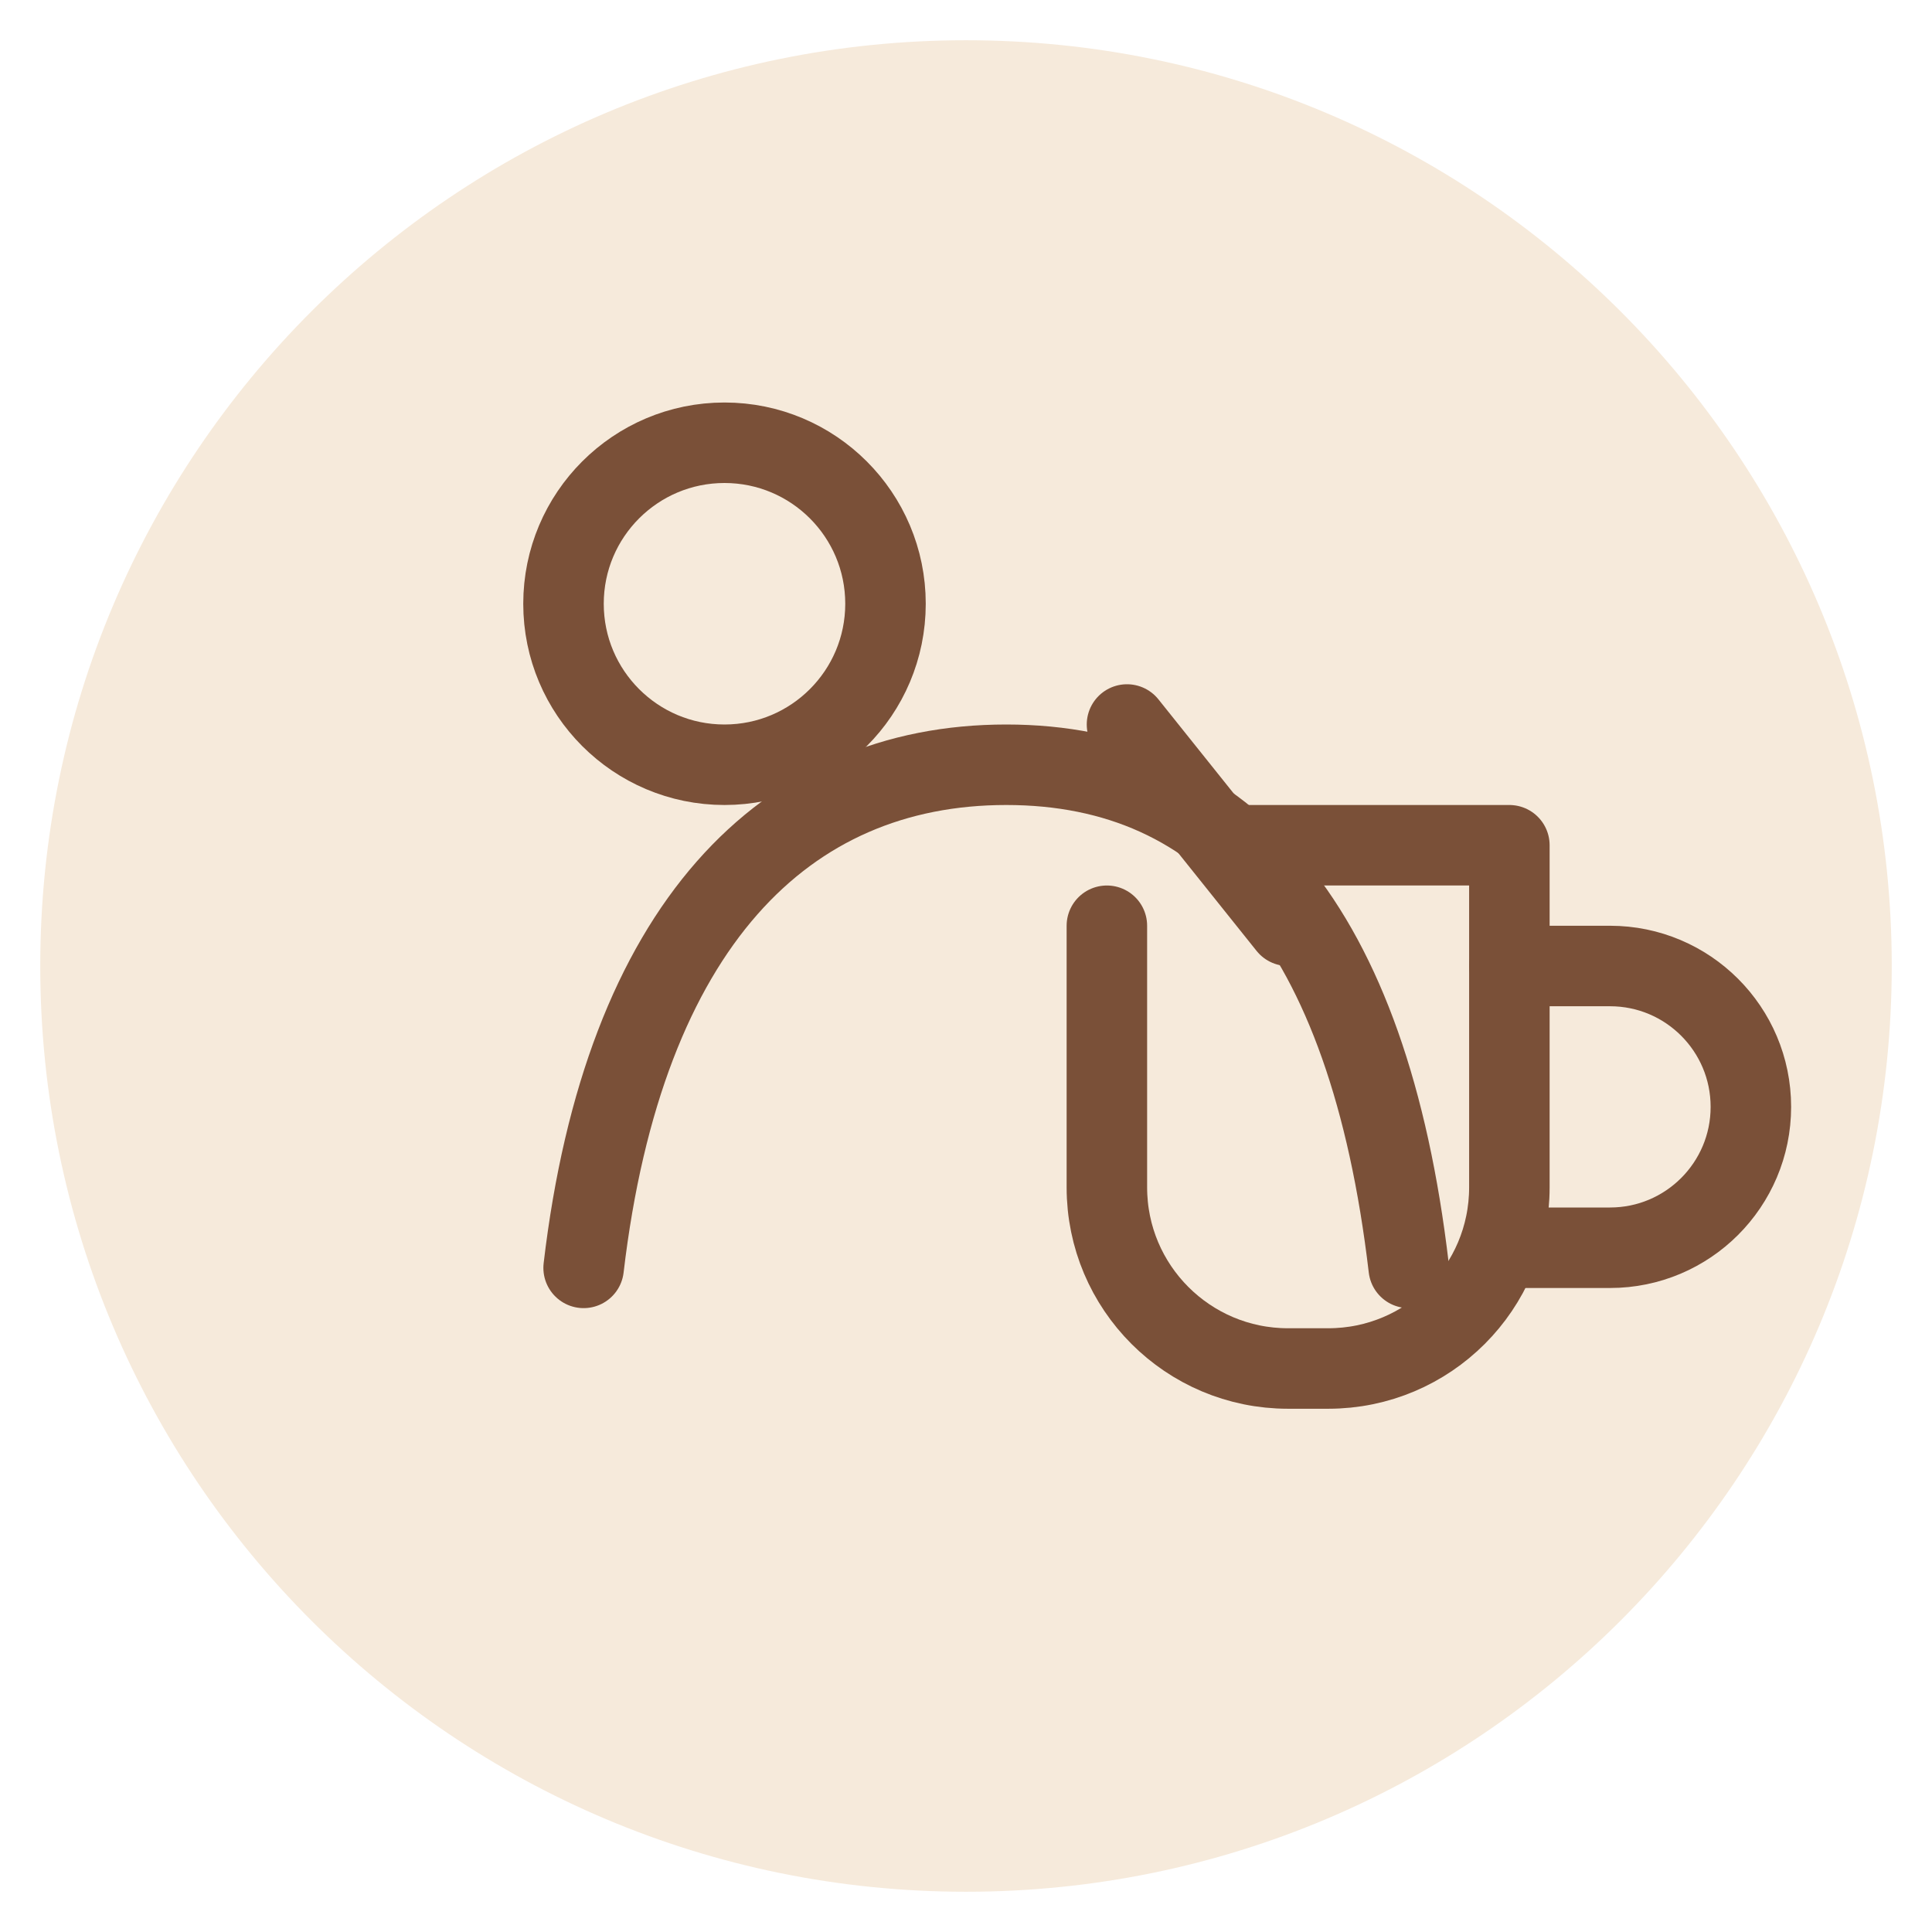
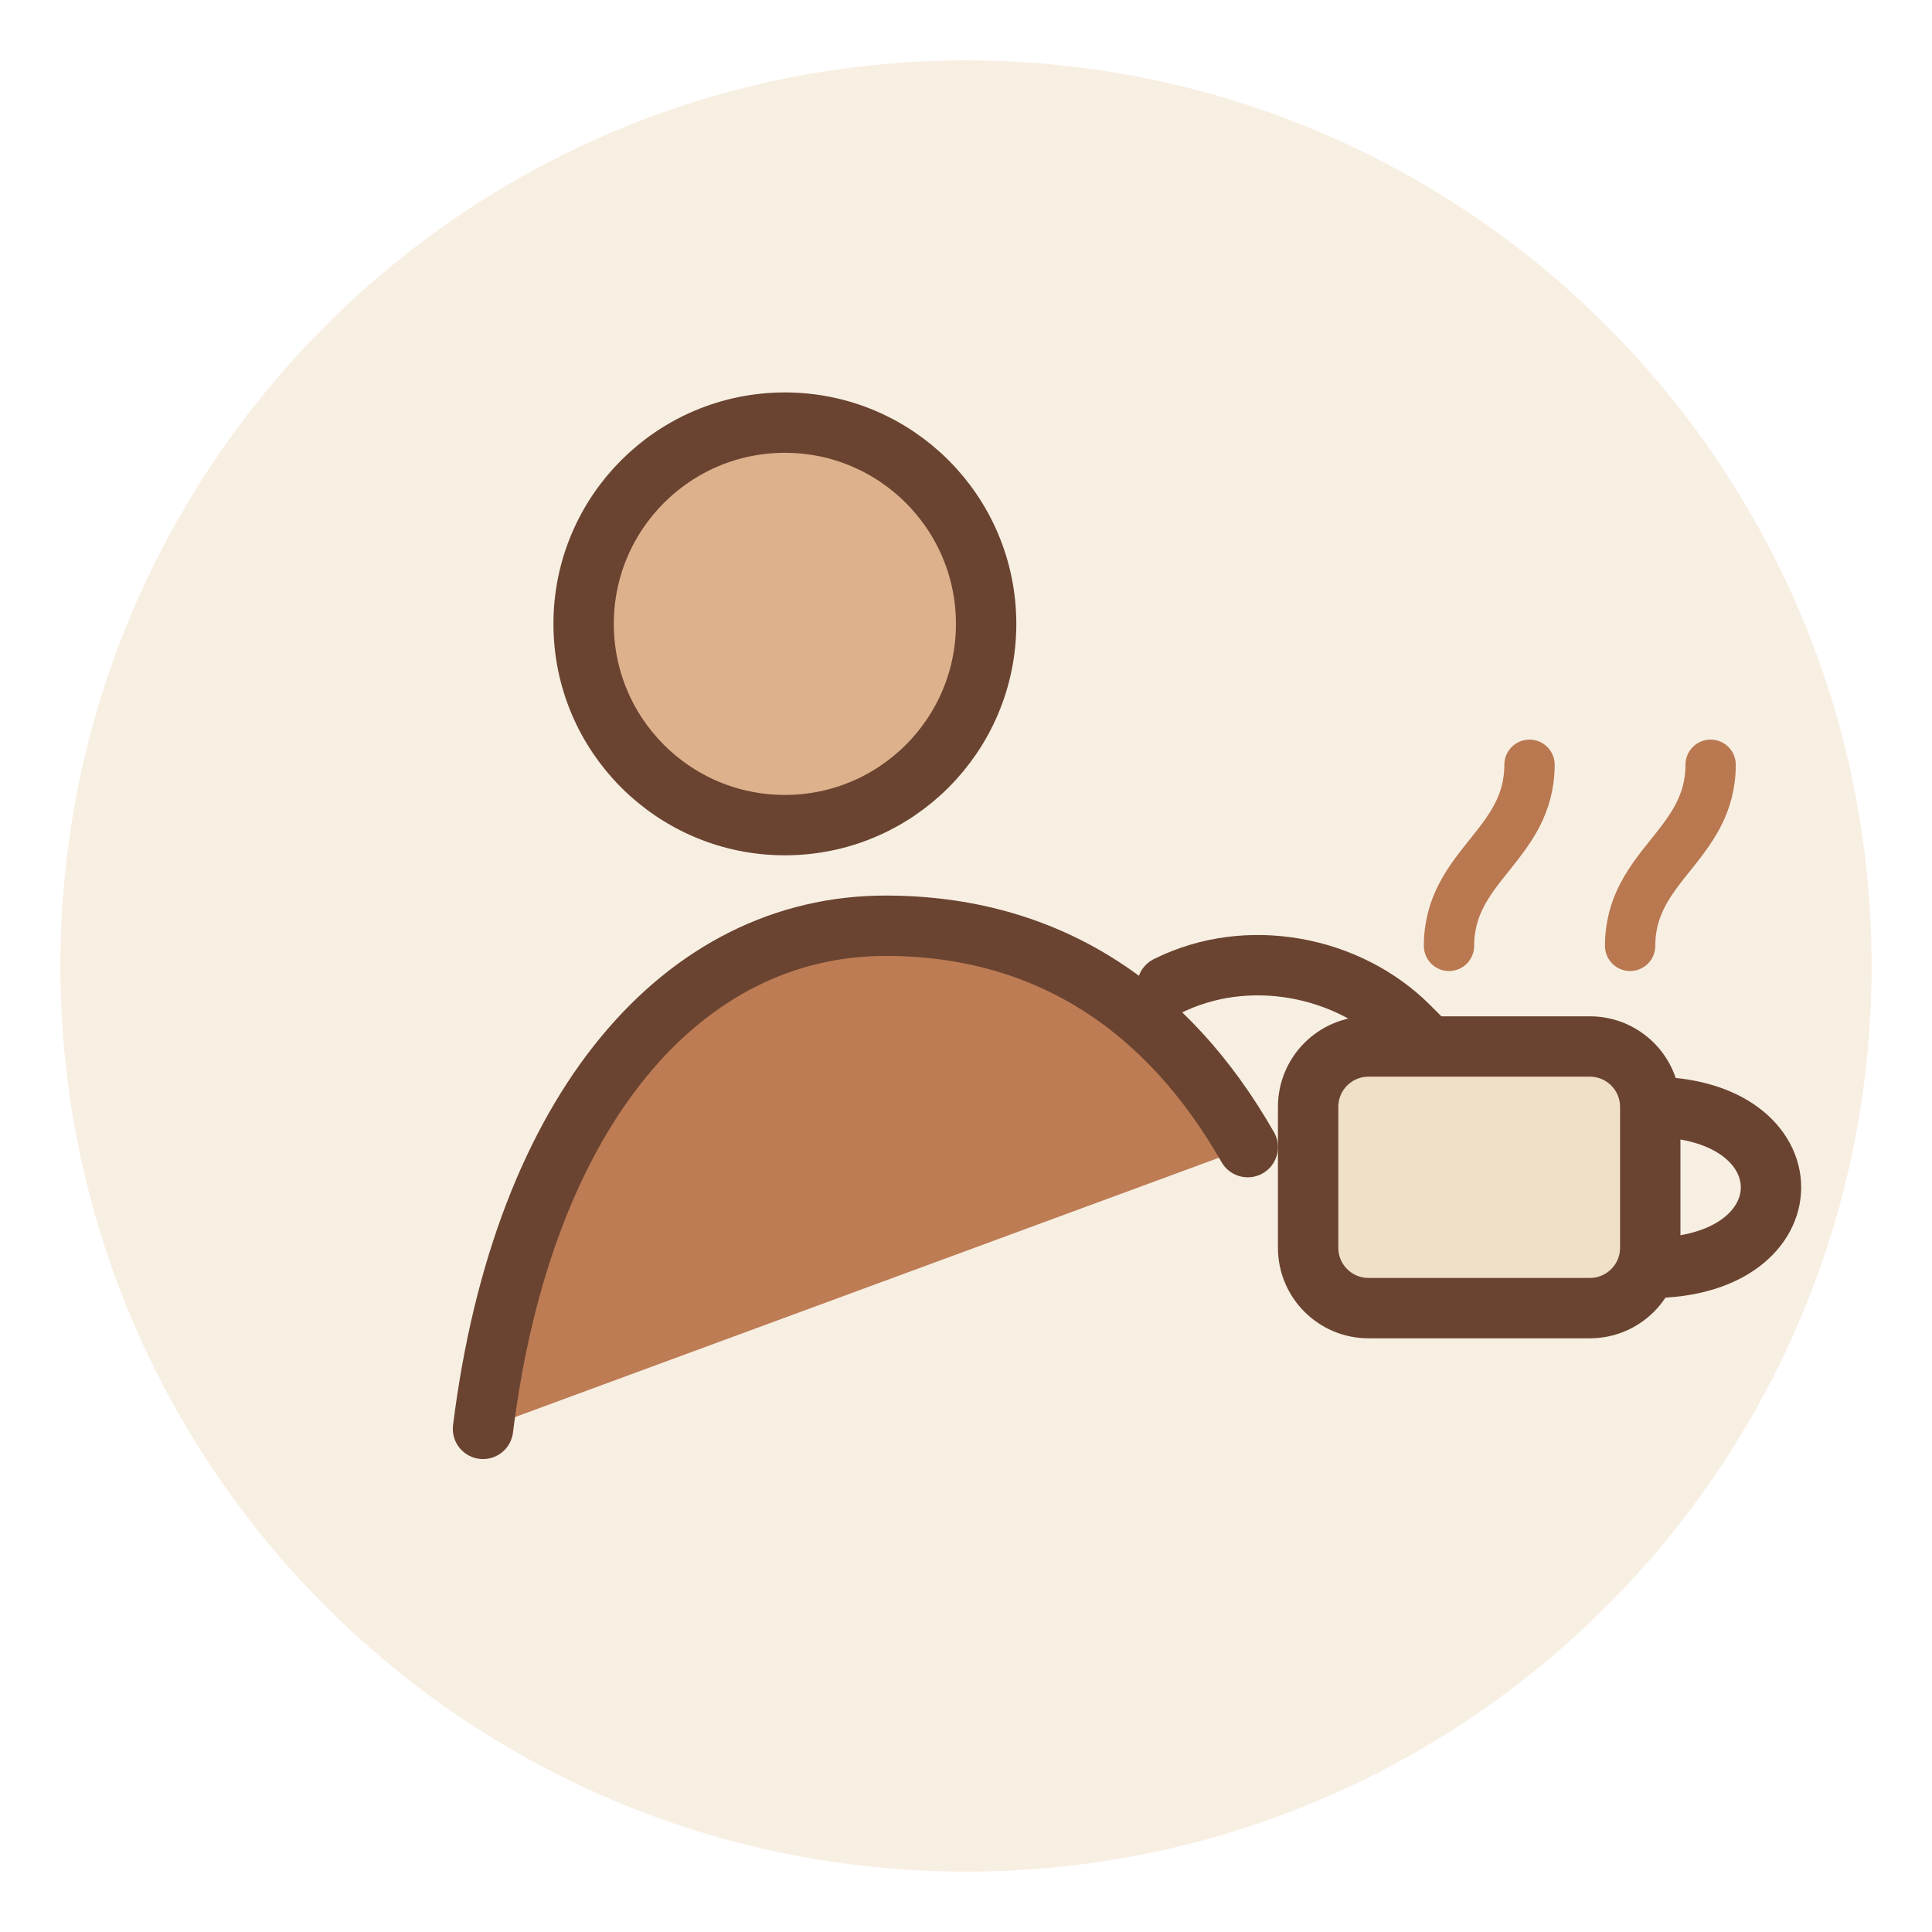
<svg xmlns="http://www.w3.org/2000/svg" viewBox="0 0 96 96">
-   <circle cx="48" cy="48" r="46" fill="#f6eadb" />
-   <g fill="none" stroke="#7a5038" stroke-width="4" stroke-linecap="round" stroke-linejoin="round">
-     <circle cx="36" cy="30" r="8" />
-     <path d="M29 63c2-17 10-25 21-25s18 8 20 25" />
-     <path d="M56 36l8 10" />
-     <path d="M62 42h13v17a9 9 0 0 1-9 9h-2a9 9 0 0 1-9-9V46" />
-     <path d="M75 48h5a7 7 0 0 1 0 14h-5" />
-   </g>
+   <circle cx="48" cy="48" r="45" fill="#f8efe3" />
+   <circle cx="39" cy="31" r="10" fill="#ddb18c" stroke="#6a4430" stroke-width="3" />
+   <path d="M24 71c2-16 10-25 20-25 8 0 14 4 18 11" fill="#bd7c54" stroke="#6a4430" stroke-width="3" stroke-linecap="round" />
+   <path d="M58 49c4-2 9-1 12 2l4 4" fill="none" stroke="#6a4430" stroke-width="3" stroke-linecap="round" />
+   <rect x="65" y="52" width="17" height="13" rx="3" fill="#efe0c7" stroke="#6a4430" stroke-width="3" />
+   <path d="M82 55c8 0 8 8 0 8" fill="none" stroke="#6a4430" stroke-width="3" />
+   <path d="M72 47c0-4 4-5 4-9m5 9c0-4 4-5 4-9" fill="none" stroke="#b97850" stroke-width="2.5" stroke-linecap="round" />
</svg>
